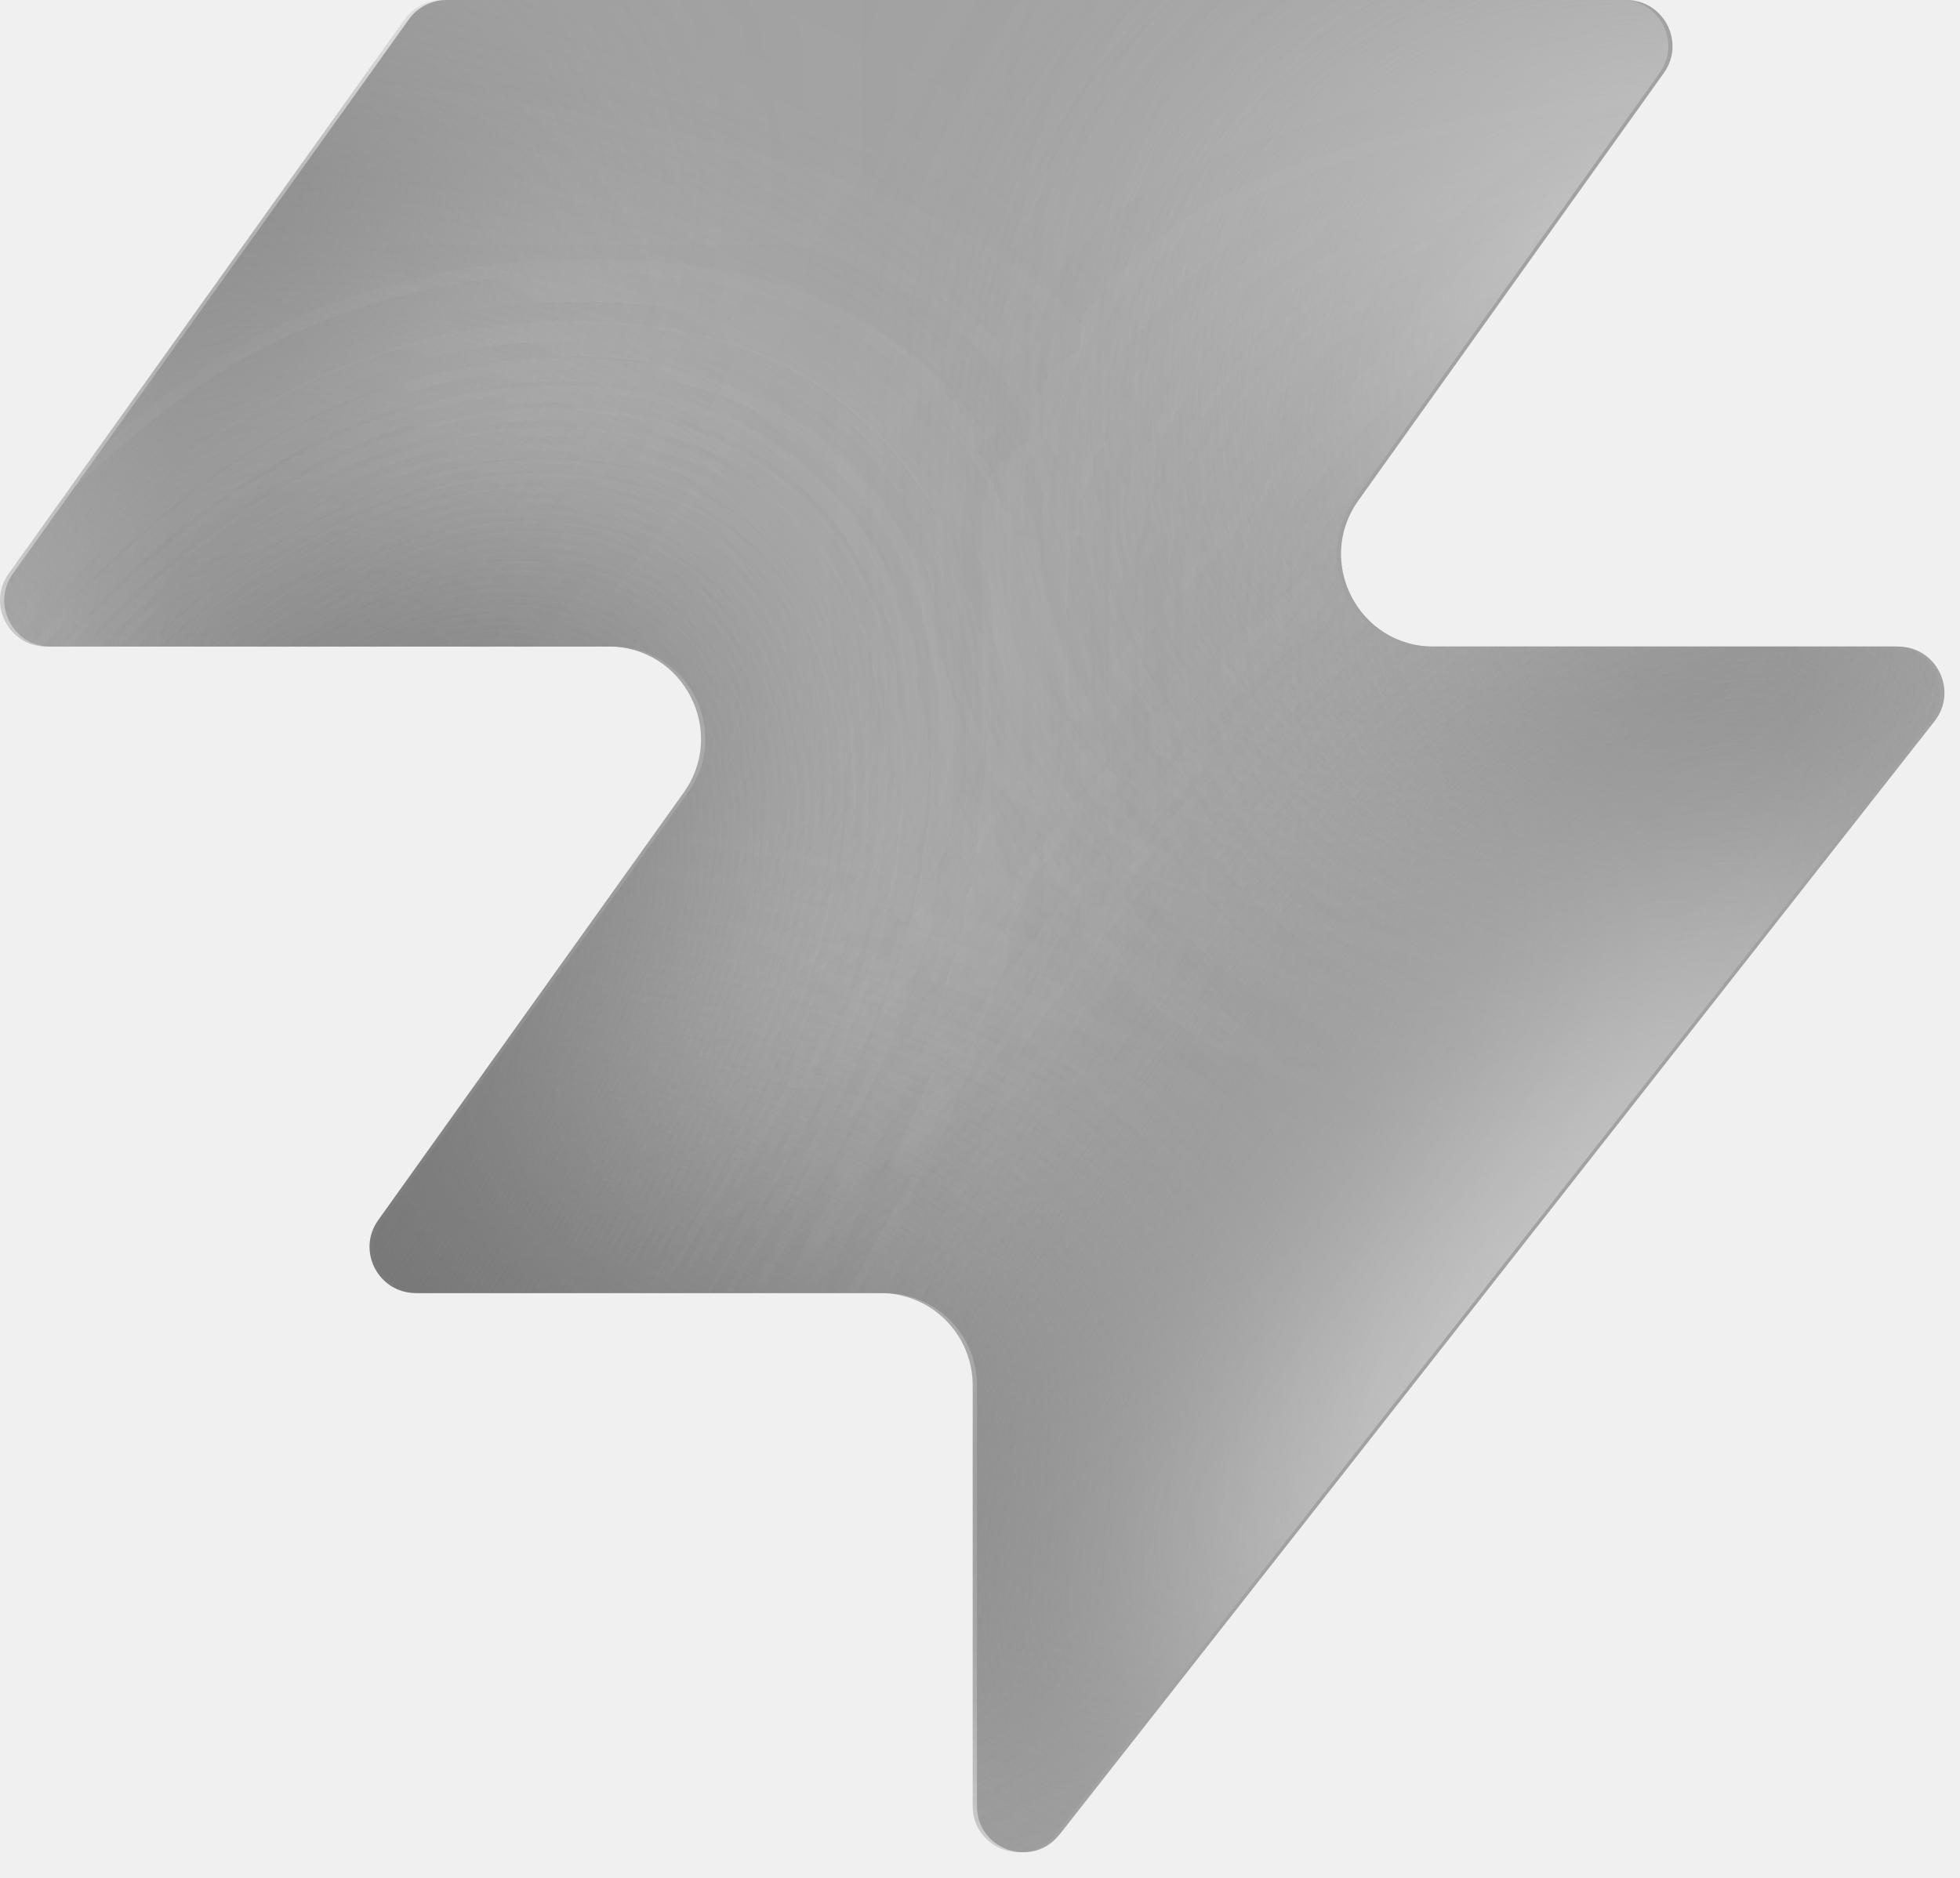
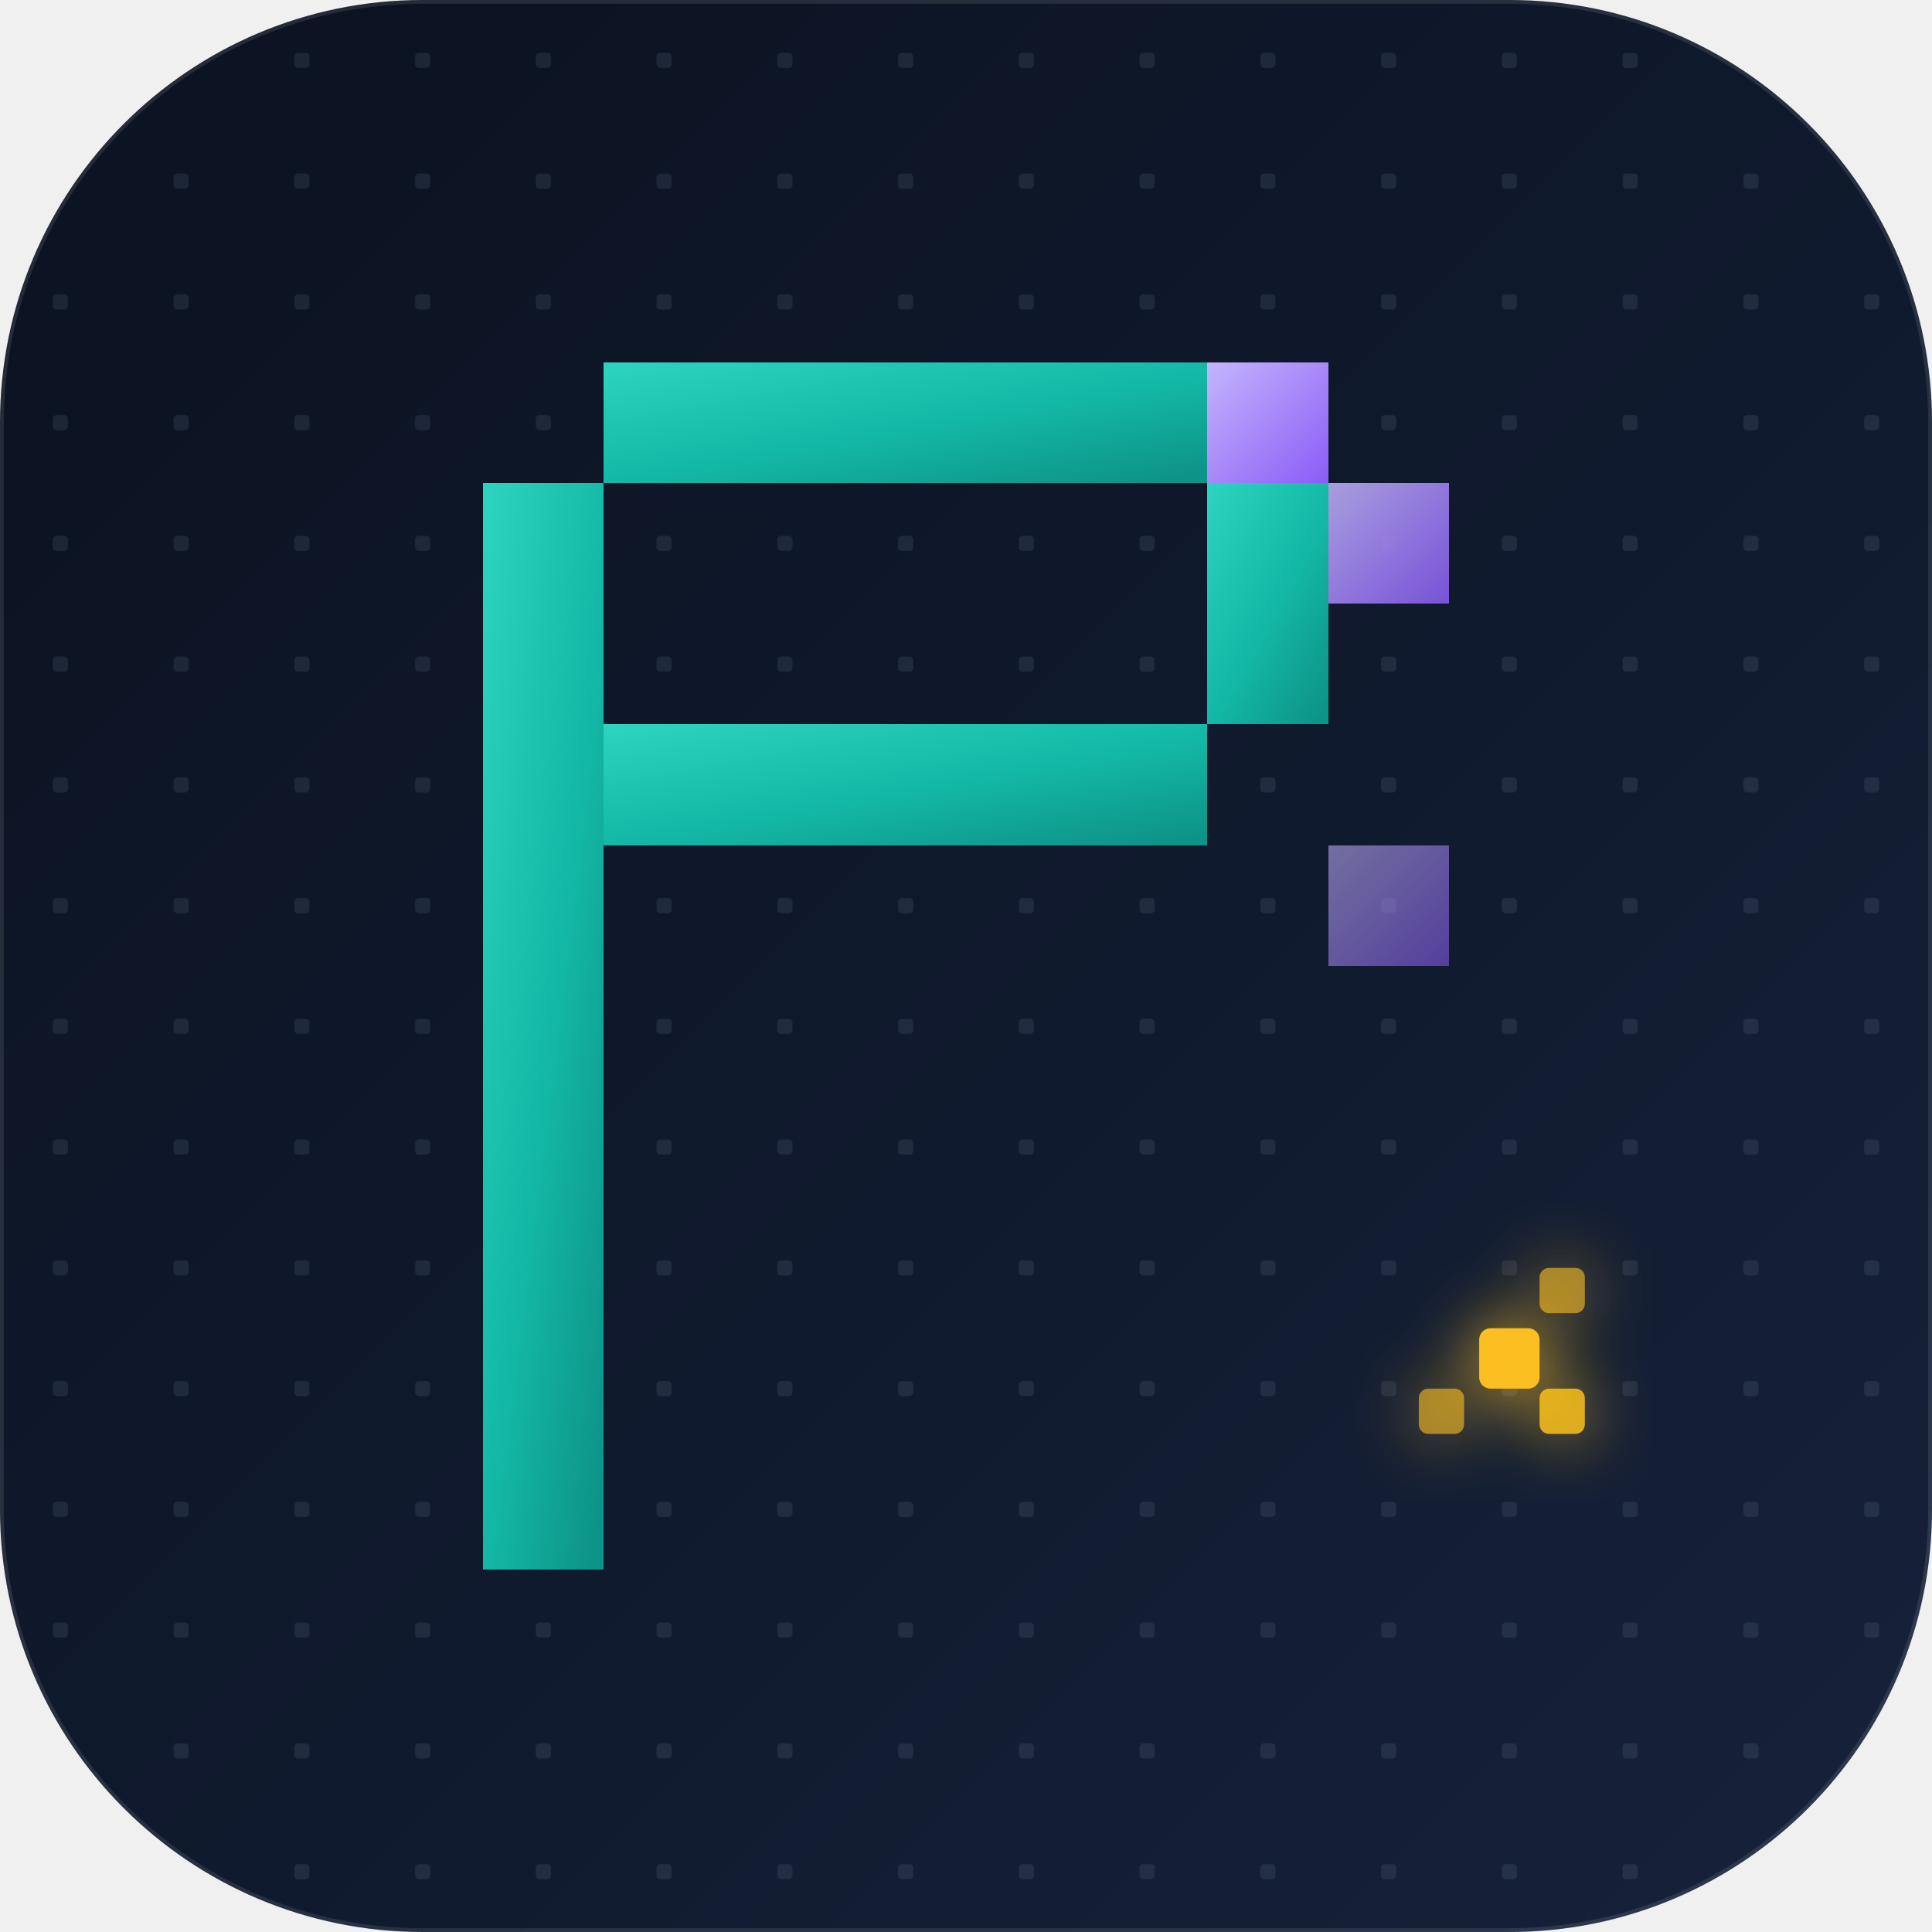
- <svg xmlns="http://www.w3.org/2000/svg" width="48" height="46" fill="none" viewBox="0 0 48 46">
-   <path fill="#a2a2a2" d="M25.946 44.938c-.664.845-2.021.375-2.021-.698V33.937a2.26 2.26 0 0 0-2.262-2.262H10.287c-.92 0-1.456-1.04-.92-1.788l7.48-10.471c1.07-1.497 0-3.578-1.842-3.578H1.237c-.92 0-1.456-1.04-.92-1.788L10.013.474c.214-.297.556-.474.92-.474h28.894c.92 0 1.456 1.04.92 1.788l-7.48 10.471c-1.07 1.498 0 3.579 1.842 3.579h11.377c.943 0 1.473 1.088.89 1.83L25.947 44.94z" style="fill:#a2a2a2;fill:#a2a2a2;fill-opacity:1" />
-   <mask id="a" width="48" height="46" x="0" y="0" maskUnits="userSpaceOnUse" style="mask-type:alpha">
-     <path fill="#000" d="M25.842 44.938c-.664.844-2.021.375-2.021-.698V33.937a2.26 2.26 0 0 0-2.262-2.262H10.183c-.92 0-1.456-1.04-.92-1.788l7.48-10.471c1.07-1.498 0-3.579-1.842-3.579H1.133c-.92 0-1.456-1.04-.92-1.787L9.91.473c.214-.297.556-.474.92-.474h28.894c.92 0 1.456 1.04.92 1.788l-7.48 10.471c-1.07 1.498 0 3.578 1.842 3.578h11.377c.943 0 1.473 1.088.89 1.832L25.843 44.94z" style="fill:#000;fill-opacity:1" />
-   </mask>
-   <g mask="url(#a)">
-     <g filter="url(#b)">
-       <ellipse cx="5.508" cy="14.704" fill="#f4f4f4" rx="5.508" ry="14.704" style="fill:#f4f4f4;fill:#f4f4f4;fill-opacity:1" transform="matrix(.00324 1 1 -.00324 -4.47 31.516)" />
-     </g>
-     <g filter="url(#c)">
-       <ellipse cx="10.399" cy="29.851" fill="#f4f4f4" rx="10.399" ry="29.851" style="fill:#f4f4f4;fill:#f4f4f4;fill-opacity:1" transform="matrix(.00324 1 1 -.00324 -39.328 7.883)" />
-     </g>
-     <g filter="url(#d)">
-       <ellipse cx="5.508" cy="30.487" fill="#727272" rx="5.508" ry="30.487" style="fill:#727272;fill:#727272;fill-opacity:1" transform="rotate(89.814 -25.913 -14.639)scale(1 -1)" />
-     </g>
-     <g filter="url(#e)">
-       <ellipse cx="5.508" cy="30.599" fill="#727272" rx="5.508" ry="30.599" style="fill:#727272;fill:#727272;fill-opacity:1" transform="rotate(89.814 -32.644 -3.334)scale(1 -1)" />
-     </g>
-     <g filter="url(#f)">
-       <ellipse cx="5.508" cy="30.599" fill="#727272" rx="5.508" ry="30.599" style="fill:#727272;fill:#727272;fill-opacity:1" transform="matrix(.00324 1 1 -.00324 -34.34 30.47)" />
-     </g>
-     <g filter="url(#g)">
-       <ellipse cx="14.072" cy="22.078" fill="#f4f4f4" rx="14.072" ry="22.078" style="fill:#f4f4f4;fill:#f4f4f4;fill-opacity:1" transform="rotate(93.35 24.506 48.493)scale(-1 1)" />
-     </g>
-     <g filter="url(#h)">
-       <ellipse cx="3.47" cy="21.501" fill="#727272" rx="3.47" ry="21.501" style="fill:#727272;fill:#727272;fill-opacity:1" transform="rotate(89.009 28.708 47.59)scale(-1 1)" />
-     </g>
-     <g filter="url(#i)">
-       <ellipse cx="3.47" cy="21.501" fill="#727272" rx="3.47" ry="21.501" style="fill:#727272;fill:#727272;fill-opacity:1" transform="rotate(89.009 28.708 47.59)scale(-1 1)" />
-     </g>
-     <g filter="url(#j)">
-       <ellipse cx=".387" cy="8.972" fill="#727272" rx="4.407" ry="29.108" style="fill:#727272;fill:#727272;fill-opacity:1" transform="rotate(39.51 .387 8.972)" />
-     </g>
-     <g filter="url(#k)">
-       <ellipse cx="47.523" cy="-6.092" fill="#727272" rx="4.407" ry="29.108" style="fill:#727272;fill:#727272;fill-opacity:1" transform="rotate(37.892 47.523 -6.092)" />
-     </g>
-     <g filter="url(#l)">
-       <ellipse cx="41.412" cy="6.333" fill="#d4d4d4" rx="5.971" ry="9.665" style="fill:#d4d4d4;fill:#d4d4d4;fill-opacity:1" transform="rotate(37.892 41.412 6.333)" />
-     </g>
-     <g filter="url(#m)">
-       <ellipse cx="-1.879" cy="38.332" fill="#727272" rx="4.407" ry="29.108" style="fill:#727272;fill:#727272;fill-opacity:1" transform="rotate(37.892 -1.88 38.332)" />
-     </g>
-     <g filter="url(#n)">
-       <ellipse cx="-1.879" cy="38.332" fill="#727272" rx="4.407" ry="29.108" style="fill:#727272;fill:#727272;fill-opacity:1" transform="rotate(37.892 -1.88 38.332)" />
-     </g>
-     <g filter="url(#o)">
-       <ellipse cx="35.651" cy="29.907" fill="#727272" rx="4.407" ry="29.108" style="fill:#727272;fill:#727272;fill-opacity:1" transform="rotate(37.892 35.651 29.907)" />
-     </g>
-     <g filter="url(#p)">
-       <ellipse cx="38.418" cy="32.4" fill="#d4d4d4" rx="5.971" ry="15.297" style="fill:#d4d4d4;fill:#d4d4d4;fill-opacity:1" transform="rotate(37.892 38.418 32.4)" />
-     </g>
+ <svg xmlns="http://www.w3.org/2000/svg" viewBox="0 0 1024 1024" width="1024" height="1024">
+   <defs>
+     <linearGradient id="bg" x1="0" y1="0" x2="1" y2="1">
+       <stop offset="0" stop-color="#0b1220" />
+       <stop offset="0.55" stop-color="#101a2e" />
+       <stop offset="1" stop-color="#17223b" />
+     </linearGradient>
+     <linearGradient id="mark" x1="0" y1="0" x2="0.9" y2="1">
+       <stop offset="0" stop-color="#2dd4bf" />
+       <stop offset="0.55" stop-color="#14b8a6" />
+       <stop offset="1" stop-color="#0d9488" />
+     </linearGradient>
+     <linearGradient id="accent" x1="0" y1="0" x2="1" y2="1">
+       <stop offset="0" stop-color="#c4b5fd" />
+       <stop offset="1" stop-color="#8b5cf6" />
+     </linearGradient>
+     <filter id="glow" x="-40%" y="-40%" width="180%" height="180%">
+       <feGaussianBlur stdDeviation="18" result="blur" />
+       <feMerge>
+         <feMergeNode in="blur" />
+         <feMergeNode in="SourceGraphic" />
+       </feMerge>
+     </filter>
+     <pattern id="dots" width="64" height="64" patternUnits="userSpaceOnUse">
+       <rect x="28" y="28" width="8" height="8" rx="2" fill="#94a3b8" opacity="0.13" />
+     </pattern>
+   </defs>
+   <rect width="1024" height="1024" rx="224" fill="url(#bg)" />
+   <rect width="1024" height="1024" rx="224" fill="url(#dots)" />
+   <g shape-rendering="crispEdges">
+     <rect x="320" y="192" width="320" height="64" fill="url(#mark)" />
+     <rect x="256" y="256" width="64" height="576" fill="url(#mark)" />
+     <rect x="640" y="256" width="64" height="128" fill="url(#mark)" />
+     <rect x="320" y="384" width="320" height="64" fill="url(#mark)" />
+     <rect x="640" y="192" width="64" height="64" fill="url(#accent)" />
+     <rect x="704" y="256" width="64" height="64" fill="url(#accent)" opacity="0.85" />
+     <rect x="704" y="448" width="64" height="64" fill="url(#accent)" opacity="0.55" />
  </g>
-   <defs>
-     <filter id="b" width="60.045" height="41.654" x="-19.77" y="16.149" color-interpolation-filters="sRGB" filterUnits="userSpaceOnUse">
-       <feFlood flood-opacity="0" result="BackgroundImageFix" />
-       <feBlend in="SourceGraphic" in2="BackgroundImageFix" result="shape" />
-       <feGaussianBlur result="effect1_foregroundBlur_2002_17158" stdDeviation="7.659" />
-     </filter>
-     <filter id="c" width="90.34" height="51.437" x="-54.613" y="-7.533" color-interpolation-filters="sRGB" filterUnits="userSpaceOnUse">
-       <feFlood flood-opacity="0" result="BackgroundImageFix" />
-       <feBlend in="SourceGraphic" in2="BackgroundImageFix" result="shape" />
-       <feGaussianBlur result="effect1_foregroundBlur_2002_17158" stdDeviation="7.659" />
-     </filter>
-     <filter id="d" width="79.355" height="29.4" x="-49.64" y="2.03" color-interpolation-filters="sRGB" filterUnits="userSpaceOnUse">
-       <feFlood flood-opacity="0" result="BackgroundImageFix" />
-       <feBlend in="SourceGraphic" in2="BackgroundImageFix" result="shape" />
-       <feGaussianBlur result="effect1_foregroundBlur_2002_17158" stdDeviation="4.596" />
-     </filter>
-     <filter id="e" width="79.579" height="29.4" x="-45.045" y="20.029" color-interpolation-filters="sRGB" filterUnits="userSpaceOnUse">
-       <feFlood flood-opacity="0" result="BackgroundImageFix" />
-       <feBlend in="SourceGraphic" in2="BackgroundImageFix" result="shape" />
-       <feGaussianBlur result="effect1_foregroundBlur_2002_17158" stdDeviation="4.596" />
-     </filter>
-     <filter id="f" width="79.579" height="29.4" x="-43.513" y="21.178" color-interpolation-filters="sRGB" filterUnits="userSpaceOnUse">
-       <feFlood flood-opacity="0" result="BackgroundImageFix" />
-       <feBlend in="SourceGraphic" in2="BackgroundImageFix" result="shape" />
-       <feGaussianBlur result="effect1_foregroundBlur_2002_17158" stdDeviation="4.596" />
-     </filter>
-     <filter id="g" width="74.749" height="58.852" x="15.756" y="-17.901" color-interpolation-filters="sRGB" filterUnits="userSpaceOnUse">
-       <feFlood flood-opacity="0" result="BackgroundImageFix" />
-       <feBlend in="SourceGraphic" in2="BackgroundImageFix" result="shape" />
-       <feGaussianBlur result="effect1_foregroundBlur_2002_17158" stdDeviation="7.659" />
-     </filter>
-     <filter id="h" width="61.377" height="25.362" x="23.548" y="2.284" color-interpolation-filters="sRGB" filterUnits="userSpaceOnUse">
-       <feFlood flood-opacity="0" result="BackgroundImageFix" />
-       <feBlend in="SourceGraphic" in2="BackgroundImageFix" result="shape" />
-       <feGaussianBlur result="effect1_foregroundBlur_2002_17158" stdDeviation="4.596" />
-     </filter>
-     <filter id="i" width="61.377" height="25.362" x="23.548" y="2.284" color-interpolation-filters="sRGB" filterUnits="userSpaceOnUse">
-       <feFlood flood-opacity="0" result="BackgroundImageFix" />
-       <feBlend in="SourceGraphic" in2="BackgroundImageFix" result="shape" />
-       <feGaussianBlur result="effect1_foregroundBlur_2002_17158" stdDeviation="4.596" />
-     </filter>
-     <filter id="j" width="56.045" height="63.649" x="-27.636" y="-22.853" color-interpolation-filters="sRGB" filterUnits="userSpaceOnUse">
-       <feFlood flood-opacity="0" result="BackgroundImageFix" />
-       <feBlend in="SourceGraphic" in2="BackgroundImageFix" result="shape" />
-       <feGaussianBlur result="effect1_foregroundBlur_2002_17158" stdDeviation="4.596" />
-     </filter>
-     <filter id="k" width="54.814" height="64.646" x="20.116" y="-38.415" color-interpolation-filters="sRGB" filterUnits="userSpaceOnUse">
-       <feFlood flood-opacity="0" result="BackgroundImageFix" />
-       <feBlend in="SourceGraphic" in2="BackgroundImageFix" result="shape" />
-       <feGaussianBlur result="effect1_foregroundBlur_2002_17158" stdDeviation="4.596" />
-     </filter>
-     <filter id="l" width="33.541" height="35.313" x="24.641" y="-11.323" color-interpolation-filters="sRGB" filterUnits="userSpaceOnUse">
-       <feFlood flood-opacity="0" result="BackgroundImageFix" />
-       <feBlend in="SourceGraphic" in2="BackgroundImageFix" result="shape" />
-       <feGaussianBlur result="effect1_foregroundBlur_2002_17158" stdDeviation="4.596" />
-     </filter>
-     <filter id="m" width="54.814" height="64.646" x="-29.286" y="6.009" color-interpolation-filters="sRGB" filterUnits="userSpaceOnUse">
-       <feFlood flood-opacity="0" result="BackgroundImageFix" />
-       <feBlend in="SourceGraphic" in2="BackgroundImageFix" result="shape" />
-       <feGaussianBlur result="effect1_foregroundBlur_2002_17158" stdDeviation="4.596" />
-     </filter>
-     <filter id="n" width="54.814" height="64.646" x="-29.286" y="6.009" color-interpolation-filters="sRGB" filterUnits="userSpaceOnUse">
-       <feFlood flood-opacity="0" result="BackgroundImageFix" />
-       <feBlend in="SourceGraphic" in2="BackgroundImageFix" result="shape" />
-       <feGaussianBlur result="effect1_foregroundBlur_2002_17158" stdDeviation="4.596" />
-     </filter>
-     <filter id="o" width="54.814" height="64.646" x="8.244" y="-2.416" color-interpolation-filters="sRGB" filterUnits="userSpaceOnUse">
-       <feFlood flood-opacity="0" result="BackgroundImageFix" />
-       <feBlend in="SourceGraphic" in2="BackgroundImageFix" result="shape" />
-       <feGaussianBlur result="effect1_foregroundBlur_2002_17158" stdDeviation="4.596" />
-     </filter>
-     <filter id="p" width="39.409" height="43.623" x="18.713" y="10.588" color-interpolation-filters="sRGB" filterUnits="userSpaceOnUse">
-       <feFlood flood-opacity="0" result="BackgroundImageFix" />
-       <feBlend in="SourceGraphic" in2="BackgroundImageFix" result="shape" />
-       <feGaussianBlur result="effect1_foregroundBlur_2002_17158" stdDeviation="4.596" />
-     </filter>
-   </defs>
+   <g fill="#fbbf24" filter="url(#glow)">
+     <rect x="784" y="704" width="32" height="32" rx="6" />
+     <rect x="816" y="736" width="24" height="24" rx="5" opacity="0.85" />
+     <rect x="752" y="736" width="24" height="24" rx="5" opacity="0.6" />
+     <rect x="816" y="672" width="24" height="24" rx="5" opacity="0.6" />
+   </g>
+   <rect x="1" y="1" width="1022" height="1022" rx="223" fill="none" stroke="#ffffff" stroke-opacity="0.10" stroke-width="2" />
</svg>
